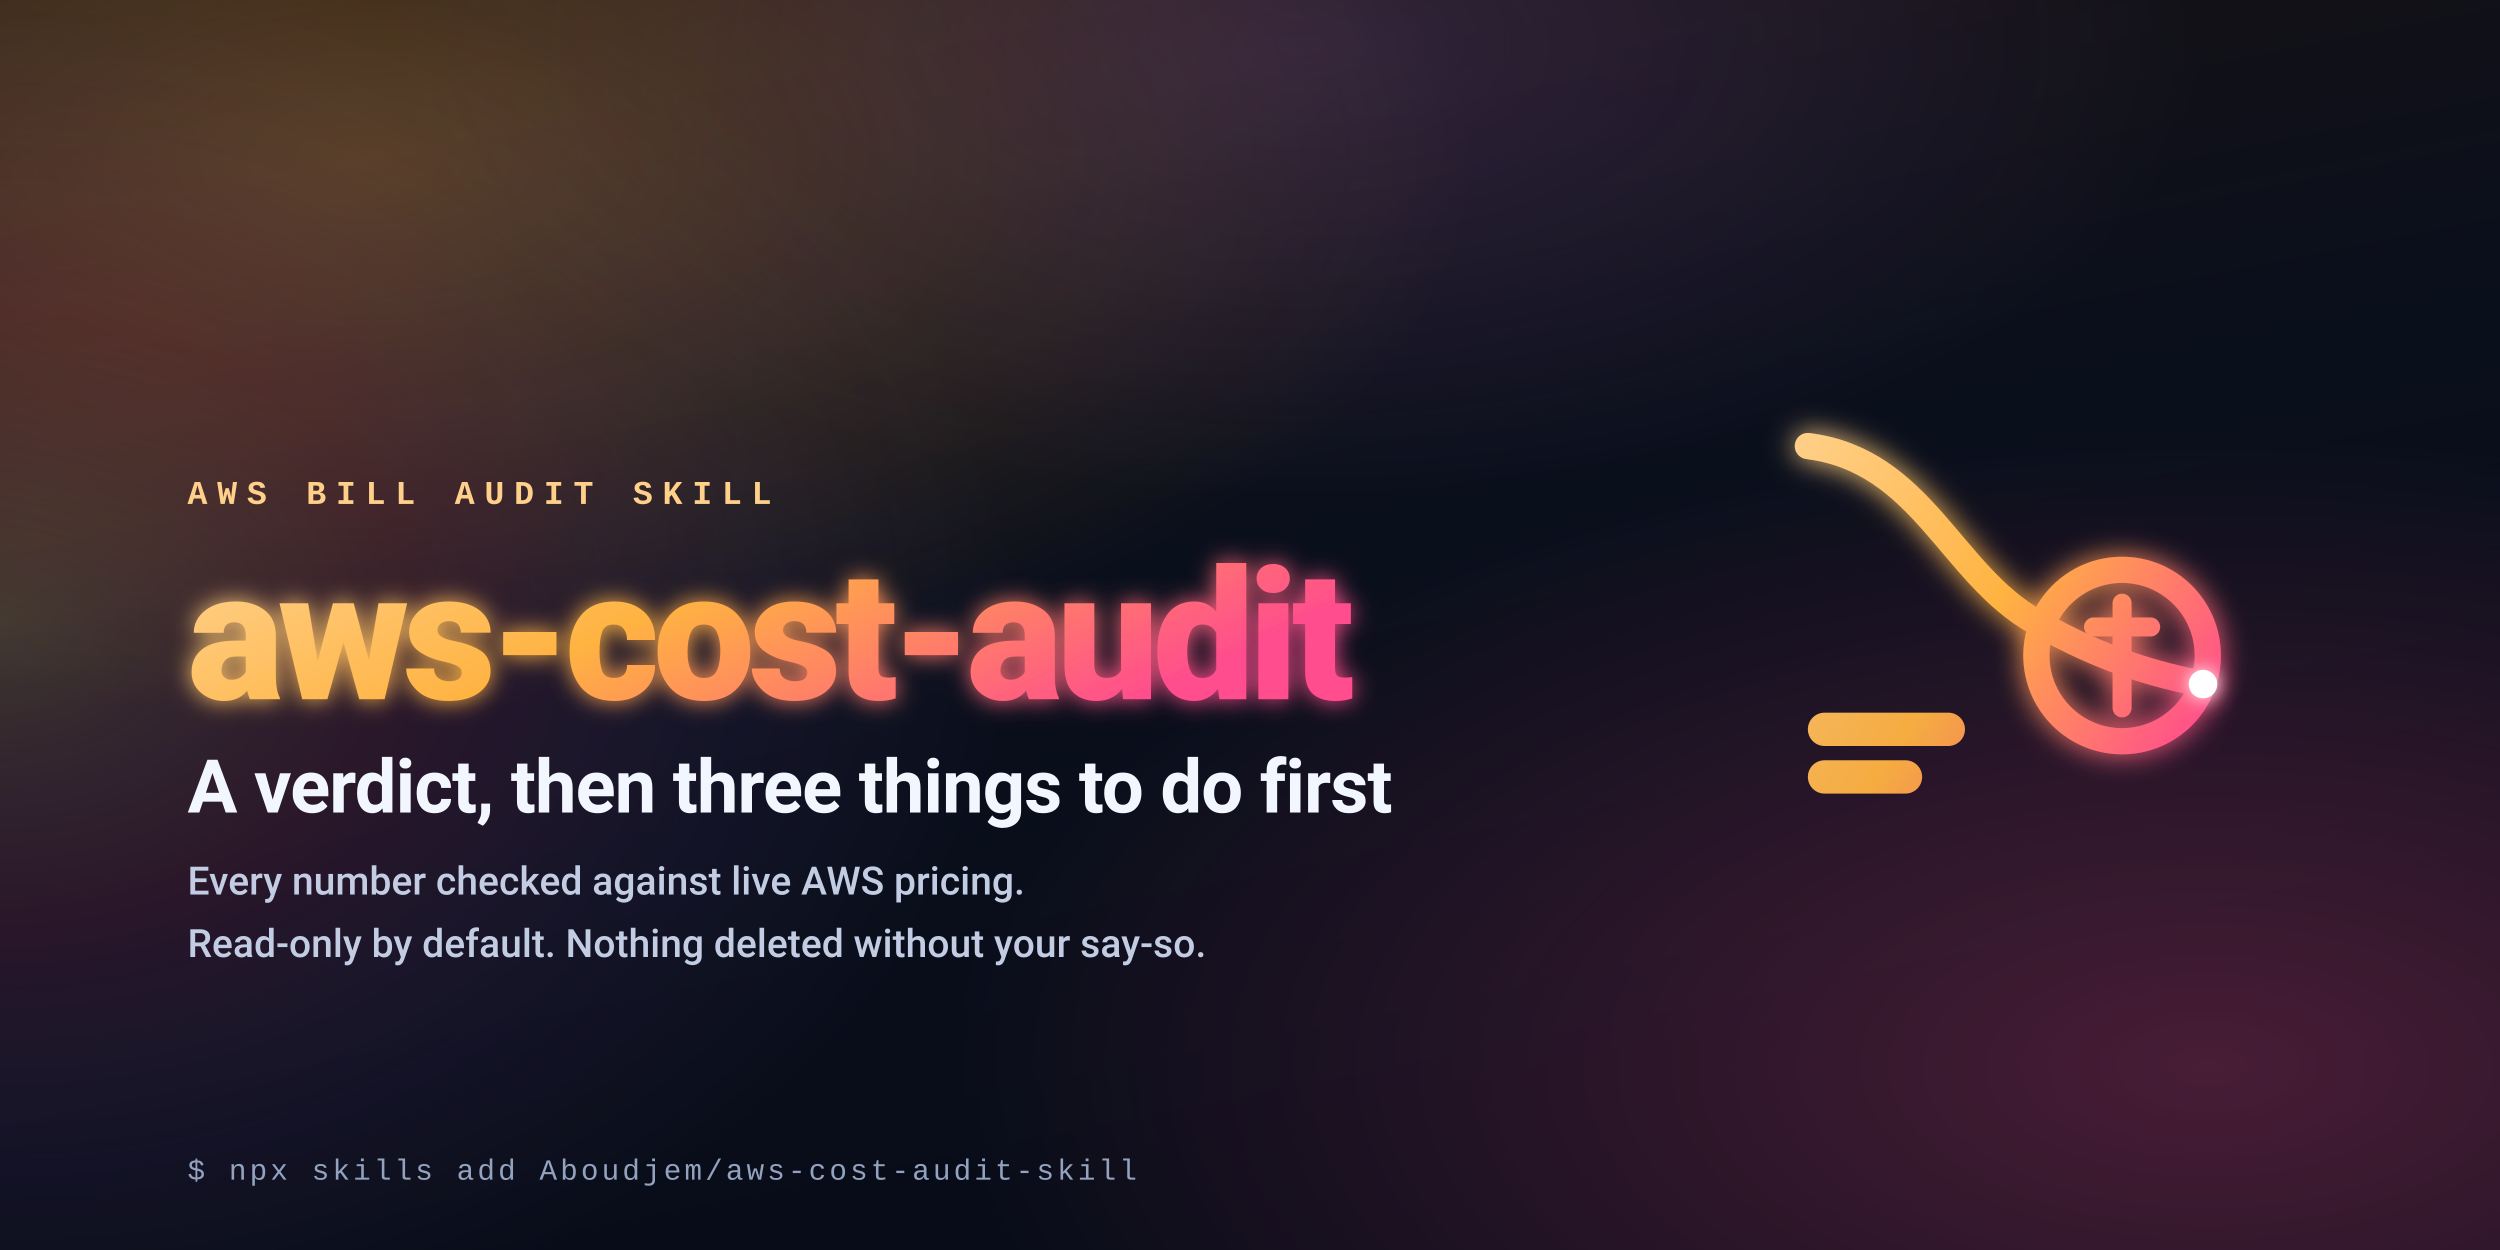
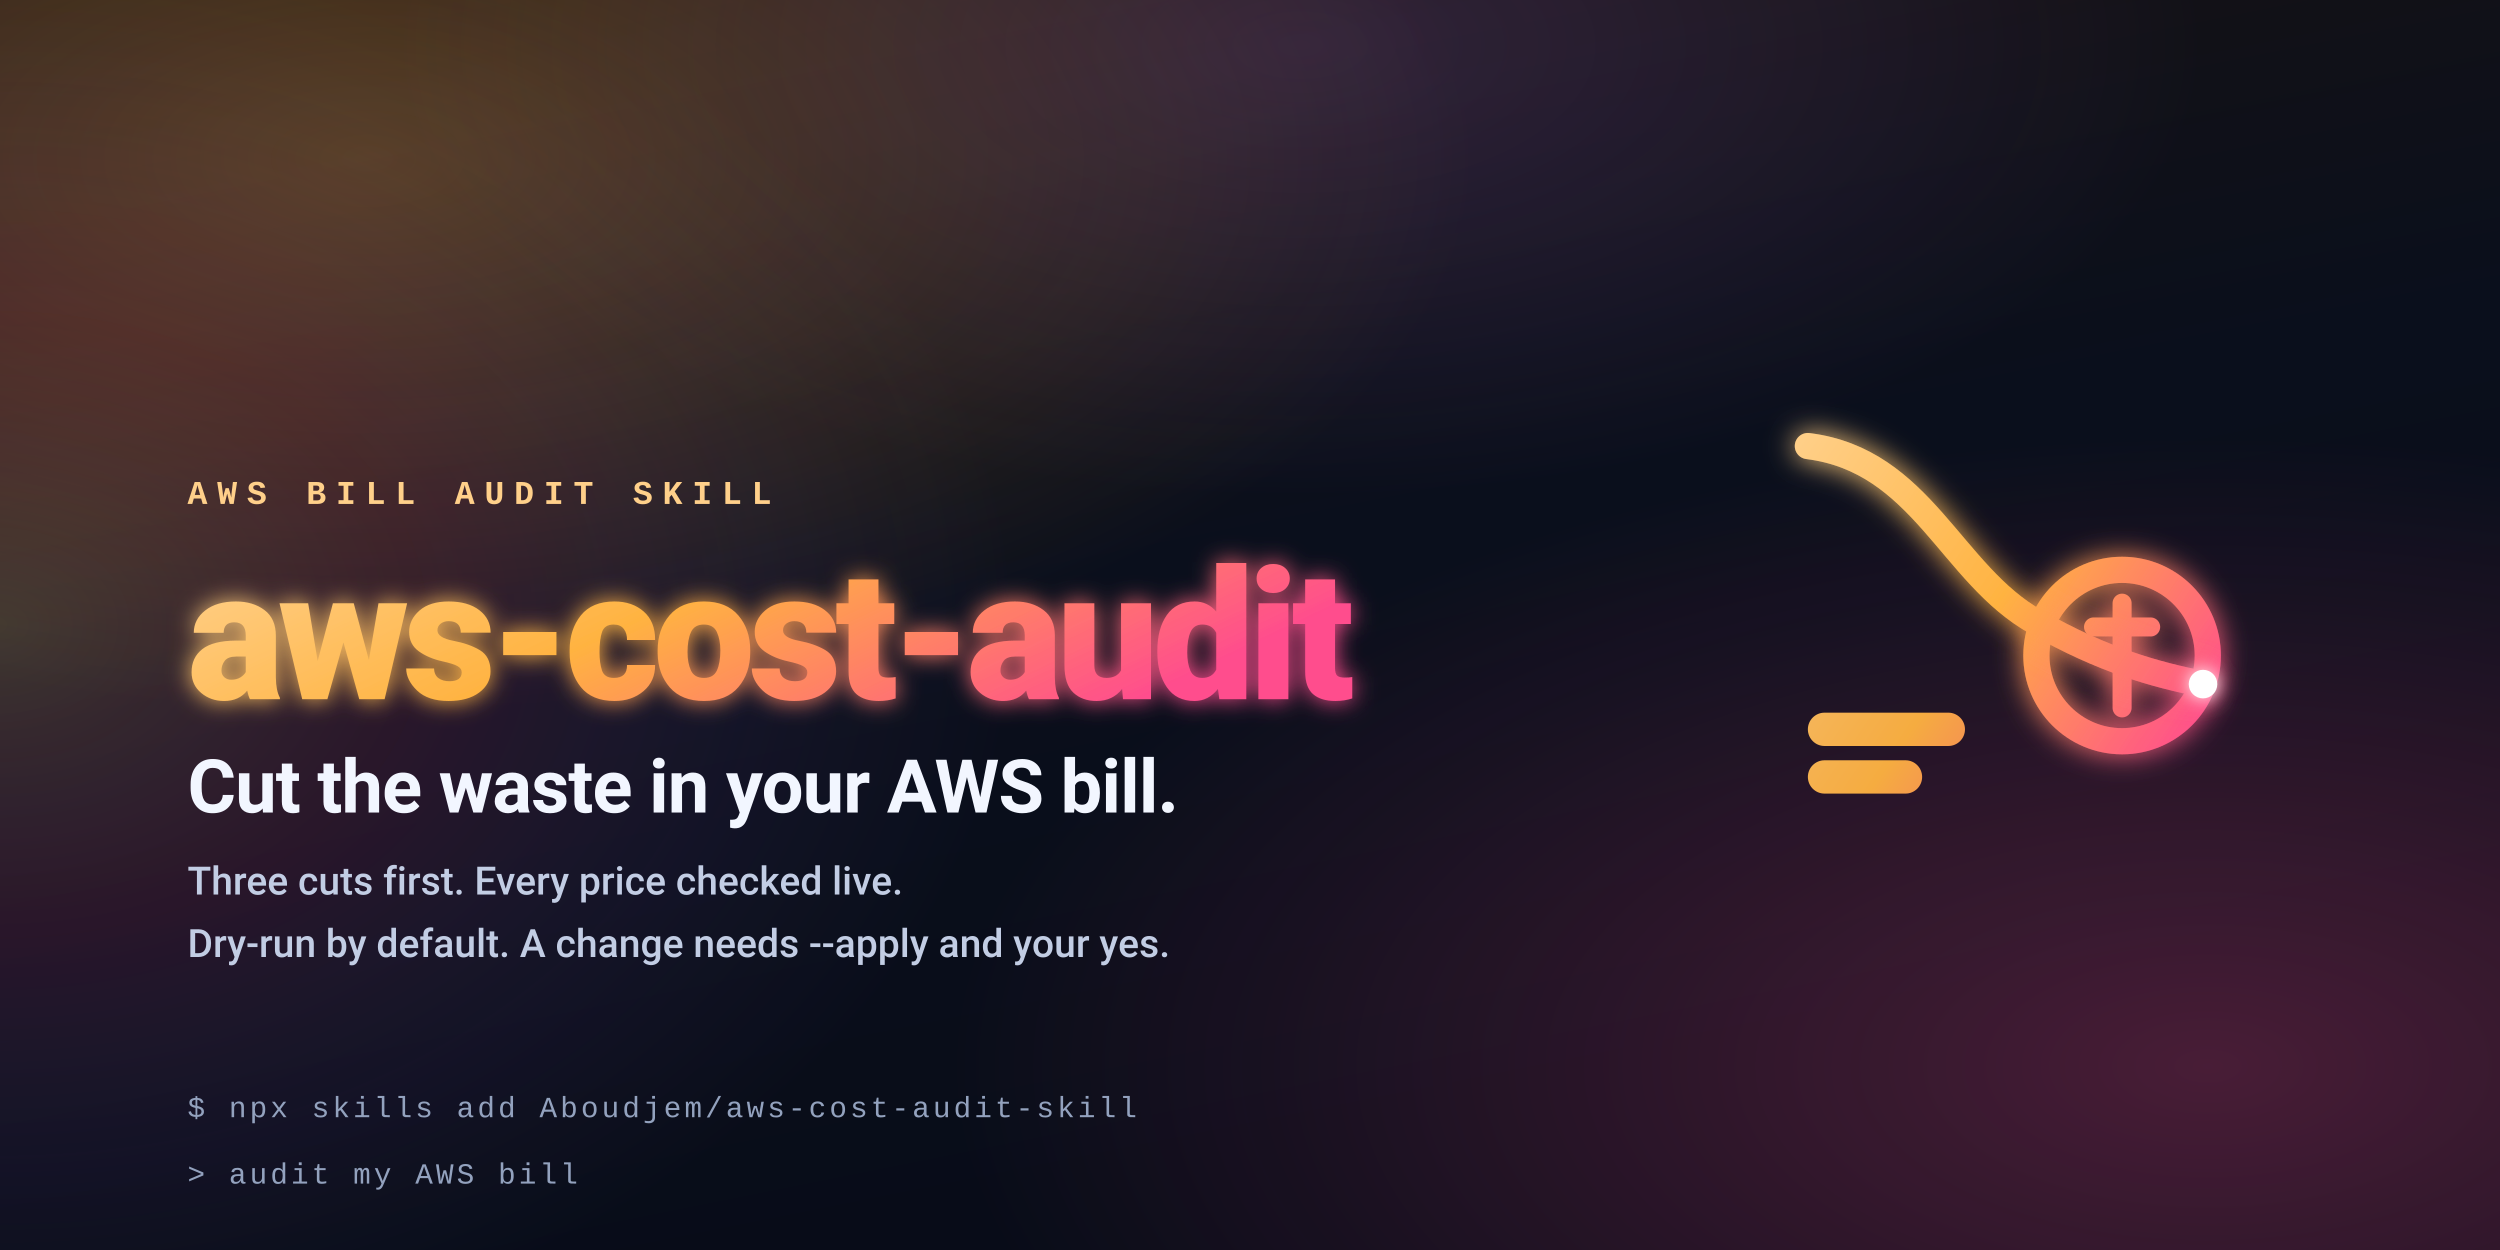
<svg xmlns="http://www.w3.org/2000/svg" viewBox="0 0 1280 640" fill="none" role="img" aria-label="aws-cost-audit: A savings plan you can check">
  <defs>
    <linearGradient id="aw-ground" x1="0" y1="0" x2="0.4" y2="1">
      <stop offset="0%" stop-color="#1C1410" />
      <stop offset="55%" stop-color="#0A0F1C" />
      <stop offset="100%" stop-color="#080C18" />
    </linearGradient>
    <radialGradient id="aw-bloomA" cx="0.15" cy="0.13" r="0.44">
      <stop offset="0%" stop-color="#FFB341" stop-opacity="0.26" />
      <stop offset="100%" stop-color="#FFB341" stop-opacity="0" />
    </radialGradient>
    <radialGradient id="aw-bloomB" cx="0.88" cy="0.85" r="0.50">
      <stop offset="0%" stop-color="#FF4D8D" stop-opacity="0.26" />
      <stop offset="100%" stop-color="#FF4D8D" stop-opacity="0" />
    </radialGradient>
    <radialGradient id="aw-bloomC" cx="0.52" cy="0.04" r="0.36">
      <stop offset="0%" stop-color="#C77DFF" stop-opacity="0.16" />
      <stop offset="100%" stop-color="#C77DFF" stop-opacity="0" />
    </radialGradient>
    <radialGradient id="aw-wash" cx="0.5" cy="0.5" r="0.5">
      <stop offset="0%" stop-color="#FFD08A" stop-opacity="0.20" />
      <stop offset="42%" stop-color="#FF4D8D" stop-opacity="0.124" />
      <stop offset="76%" stop-color="#C77DFF" stop-opacity="0.046" />
      <stop offset="100%" stop-color="#C77DFF" stop-opacity="0" />
    </radialGradient>
    <clipPath id="aw-frame">
      <rect width="1280" height="640" />
    </clipPath>
    <linearGradient id="aw-ink" gradientUnits="userSpaceOnUse" x1="40" y1="76" x2="216" y2="196">
      <stop class="awk1" offset="0%" stop-color="#FFD08A" />
      <stop class="awk2" offset="52%" stop-color="#FFB341" />
      <stop class="awk3" offset="100%" stop-color="#FF4D8D" />
    </linearGradient>
    <filter id="aw-glow" x="-45%" y="-45%" width="190%" height="190%">
      <feGaussianBlur stdDeviation="6.0" result="b" />
      <feMerge>
        <feMergeNode in="b" />
        <feMergeNode in="SourceGraphic" />
      </feMerge>
    </filter>
    <filter id="aw-glow-sm" x="-150%" y="-150%" width="400%" height="400%">
      <feGaussianBlur stdDeviation="3.6" result="b" />
      <feMerge>
        <feMergeNode in="b" />
        <feMergeNode in="SourceGraphic" />
      </feMerge>
    </filter>
    <clipPath id="aw-b1">
      <rect class="awb1" x="44" y="196" width="66" height="14" />
    </clipPath>
    <clipPath id="aw-b2">
      <rect class="awb2" x="44" y="216" width="48" height="14" />
    </clipPath>
    <linearGradient id="aw-word" x1="0" y1="0" x2="1" y2="0.25">
      <stop class="awk1" offset="0%" stop-color="#FFD08A" />
      <stop class="awk2" offset="46%" stop-color="#FFB341" />
      <stop class="awk3" offset="100%" stop-color="#FF4D8D" />
    </linearGradient>
    <linearGradient id="aw-sheen" x1="0" y1="0" x2="1" y2="0">
      <stop offset="0%" stop-color="#FFFFFF" stop-opacity="0" />
      <stop offset="50%" stop-color="#FFFFFF" stop-opacity="0.62" />
      <stop offset="100%" stop-color="#FFFFFF" stop-opacity="0" />
    </linearGradient>
    <clipPath id="aw-wordclip">
      <text x="96" y="358" font-family="system-ui, -apple-system, 'Segoe UI', Roboto, 'Helvetica Neue', Arial, sans-serif" font-size="93" font-weight="800" letter-spacing="-3.3">aws-cost-audit</text>
    </clipPath>
  </defs>
  <style>
    .disp { font-family: system-ui, -apple-system, 'Segoe UI', Roboto, 'Helvetica Neue', Arial, sans-serif; }
    .mono { font-family: ui-monospace, SFMono-Regular, 'SF Mono', Menlo, Consolas, 'Liberation Mono', monospace; }
    .eyebrow { font-size: 13px; font-weight: 600; letter-spacing: 4.5px; fill: #FFD08A; }
    .head    { font-size: 38px; font-weight: 700; fill: #F2F6FF; letter-spacing: -0.5px; }
    .sub     { font-size: 20px; font-weight: 500; fill: #C2CDE4; }
    .tag     { font-size: 15px; letter-spacing: 1.6px; fill: #93A2BE; }
    .chip    { font-size: 11.5px; letter-spacing: 1.2px; fill: #C2CDE4; }
    .chipbig { font-size: 17px; letter-spacing: 1px; fill: #C2CDE4; }
    .tagsm { font-size: 12.5px; letter-spacing: 1.6px; fill: #93A2BE; }
    .eyebrow { font-size: 17px; letter-spacing: 5px; }
    @keyframes aw-breathe { 0%,100% { opacity:0.62; } 50% { opacity:1; } }
    .awbloom { animation: aw-breathe 11s ease-in-out infinite; }
    @keyframes aw-sweep { 0% { transform: translateX(-360px); } 100% { transform: translateX(1640px); } }
    .awwash { animation: aw-sweep 19s cubic-bezier(.5,0,.5,1) infinite; }
    @keyframes aw-sheen { 0% { transform: translateX(0); } 15%,100% { transform: translateX(427px); } }
    .awsheen { animation: aw-sheen 8.5s cubic-bezier(.4,0,.3,1) infinite; }
    @keyframes aw-draw { 0% { stroke-dashoffset: 1000; } 40%,88% { stroke-dashoffset: 0; } 100% { stroke-dashoffset: 1000; } }
    .awcurve { stroke-dasharray: 1000; animation: aw-draw 7s linear infinite; }
    @keyframes aw-b1 { 0%,40% { width: 66px; } 88%,100% { width: 22px; } }
    @keyframes aw-b2 { 0%,46% { width: 48px; } 88%,100% { width: 14px; } }
    .awb1 { animation: aw-b1 7s steps(6, end) infinite; }
    .awb2 { animation: aw-b2 7s steps(6, end) infinite; }
    @keyframes aw-coin { 0%,100% { opacity: 0.55; } 50% { opacity: 1; } }
    .awcoin { animation: aw-coin 7s ease-in-out infinite; }
    @keyframes aw-k1 { 0%,100% { stop-color:#FFD08A; } 50% { stop-color:#FFB341; } }
    @keyframes aw-k2 { 0%,100% { stop-color:#FFB341; } 50% { stop-color:#FF9A4D; } }
    @keyframes aw-k3 { 0%,100% { stop-color:#FF4D8D; } 50% { stop-color:#FF7A3D; } }
    .awk1 { animation: aw-k1 15s ease-in-out infinite; }
    .awk2 { animation: aw-k2 15s ease-in-out infinite; }
    .awk3 { animation: aw-k3 15s ease-in-out infinite; }
    @media (prefers-reduced-motion: reduce) { * { animation: none !important; } }
  </style>
  <rect width="1280" height="640" fill="url(#aw-ground)" />
  <g class="awbloom">
    <rect width="1280" height="640" fill="url(#aw-bloomA)" />
    <rect width="1280" height="640" fill="url(#aw-bloomB)" />
    <rect width="1280" height="640" fill="url(#aw-bloomC)" />
  </g>
  <g clip-path="url(#aw-frame)">
    <g transform="translate(0,320)">
      <ellipse class="awwash" cx="0" cy="0" rx="520" ry="380" fill="url(#aw-wash)" />
    </g>
  </g>
  <g transform="translate(872,126) scale(1.2188)">
    <g opacity="0.32">
      <circle cx="176" cy="172" r="36" fill="none" stroke="url(#aw-ink)" stroke-width="11" />
      <path d="M44 84 C92 90, 104 138, 140 158 C168 174, 190 180, 210 184" fill="none" stroke="url(#aw-ink)" stroke-width="11" stroke-linecap="round" />
    </g>
    <g class="awcoin" filter="url(#aw-glow)">
      <circle cx="176" cy="172" r="36" fill="none" stroke="url(#aw-ink)" stroke-width="11" />
      <path d="M176 150 V194 M164 160 H188" stroke="url(#aw-ink)" stroke-width="8" stroke-linecap="round" fill="none" />
    </g>
    <g filter="url(#aw-glow)">
      <path class="awcurve" d="M44 84 C92 90, 104 138, 140 158 C168 174, 190 180, 210 184" pathLength="1000" fill="none" stroke="url(#aw-ink)" stroke-width="11" stroke-linecap="round" />
    </g>
    <g transform="translate(210,184)">
      <g filter="url(#aw-glow-sm)">
        <circle r="6" fill="#FFFFFF" />
      </g>
    </g>
    <g fill="url(#aw-ink)" opacity="0.95">
      <g clip-path="url(#aw-b1)">
        <rect x="44" y="196" width="66" height="14" rx="7" />
      </g>
      <g clip-path="url(#aw-b2)">
        <rect x="44" y="216" width="48" height="14" rx="7" />
      </g>
    </g>
  </g>
  <g filter="url(#aw-glow)">
    <text class="disp" x="96" y="358" font-size="93" font-weight="800" letter-spacing="-3.3" fill="url(#aw-word)">aws-cost-audit</text>
  </g>
  <g clip-path="url(#aw-wordclip)">
    <g transform="skewX(-18)">
      <rect class="awsheen" x="-6" y="265" width="43" height="126" fill="url(#aw-sheen)" opacity="0.45" />
    </g>
  </g>
  <text class="mono eyebrow" x="96" y="258">AWS BILL AUDIT SKILL</text>
-   <text class="disp head" x="96" y="416">A verdict, then three things to do first</text>
-   <text class="disp sub" x="96" y="458">Every number checked against live AWS pricing.</text>
-   <text class="disp sub" x="96" y="490">Read-only by default. Nothing deleted without your say-so.</text>
-   <text class="mono tag" x="96" y="604">$ npx skills add Aboudjem/aws-cost-audit-skill</text>
+   <text class="disp head" x="96" y="416">Cut the waste in your AWS bill.</text>
+   <text class="disp sub" x="96" y="458">Three cuts first. Every price checked live.</text>
+   <text class="disp sub" x="96" y="490">Dry-run by default. A change needs --apply and your yes.</text>
+   <text class="mono tag" x="96" y="572">$ npx skills add Aboudjem/aws-cost-audit-skill</text>
+   <text class="mono tag" x="96" y="606">&gt; audit my AWS bill</text>
</svg>
